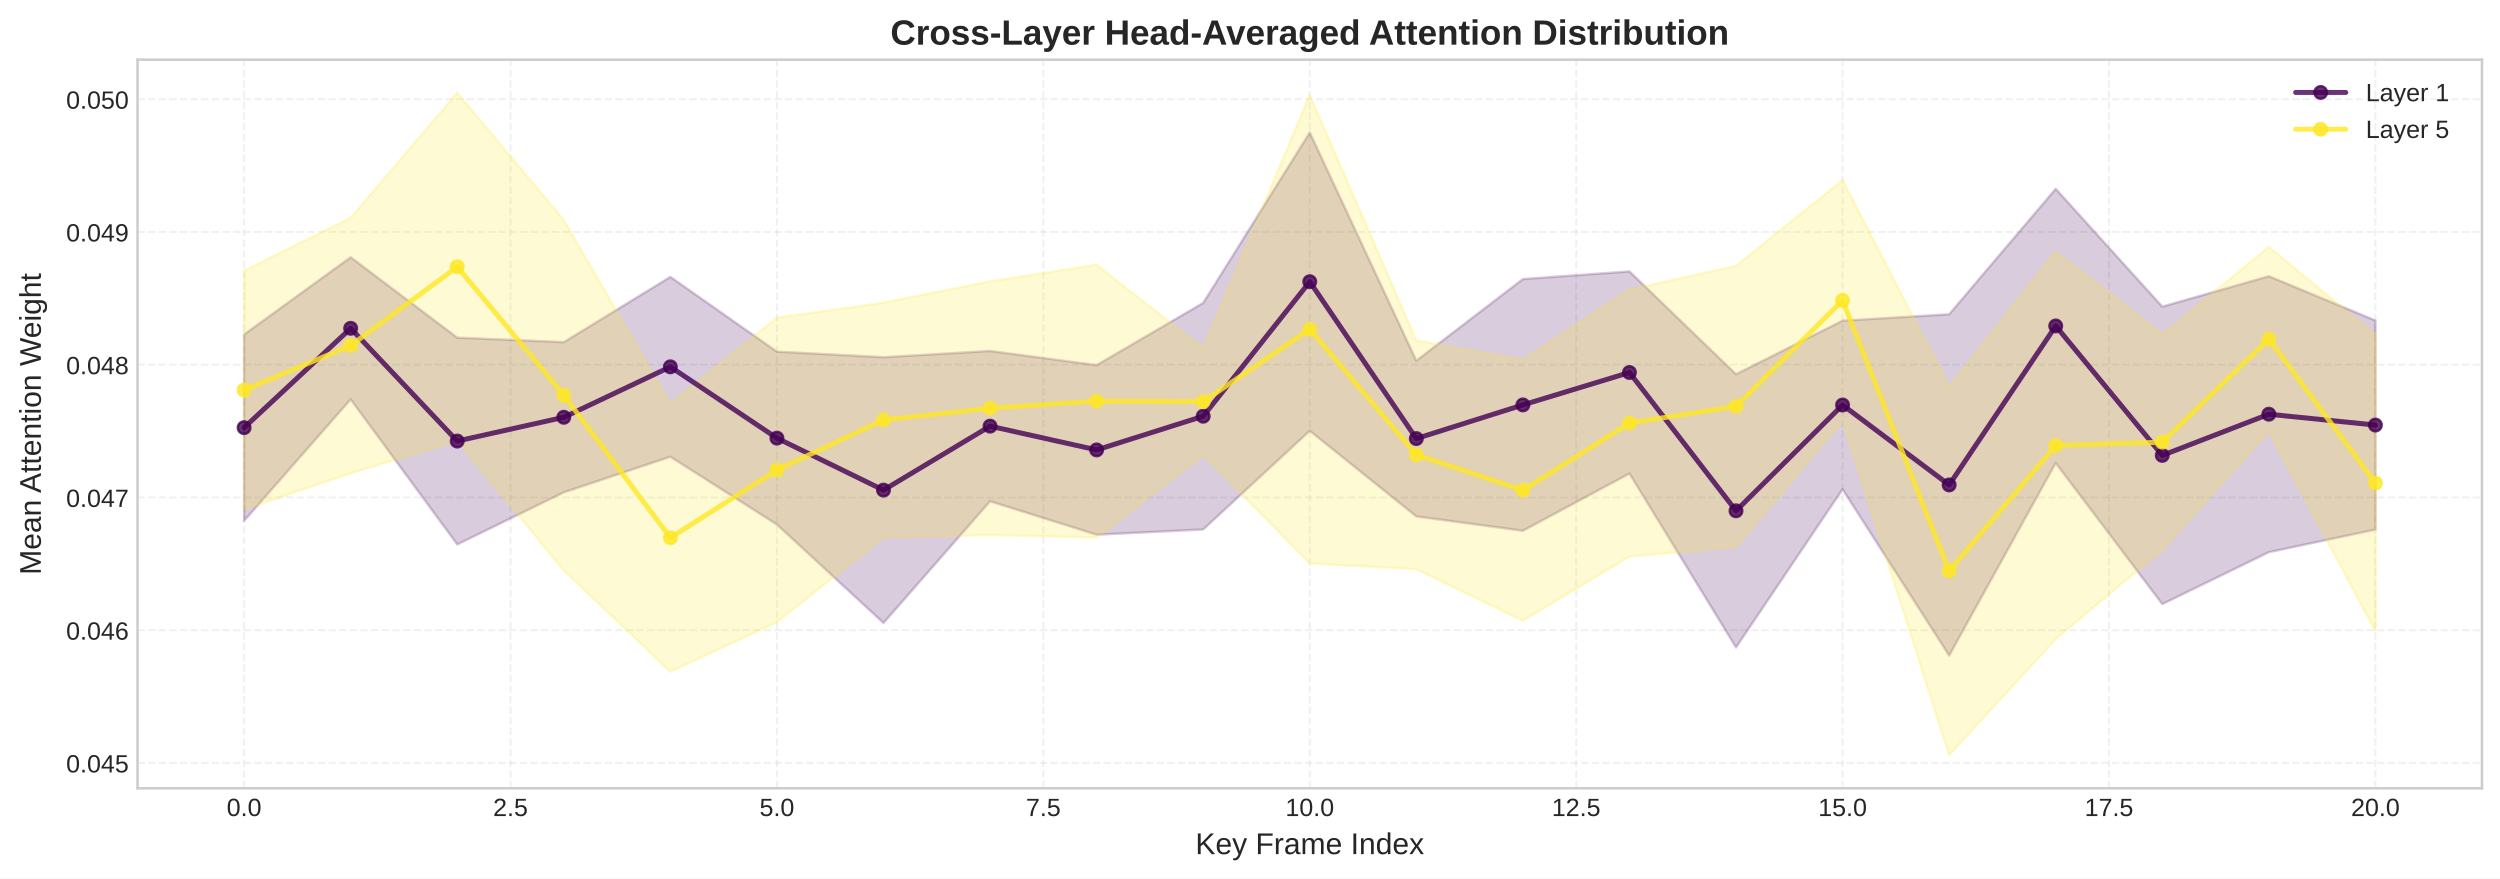
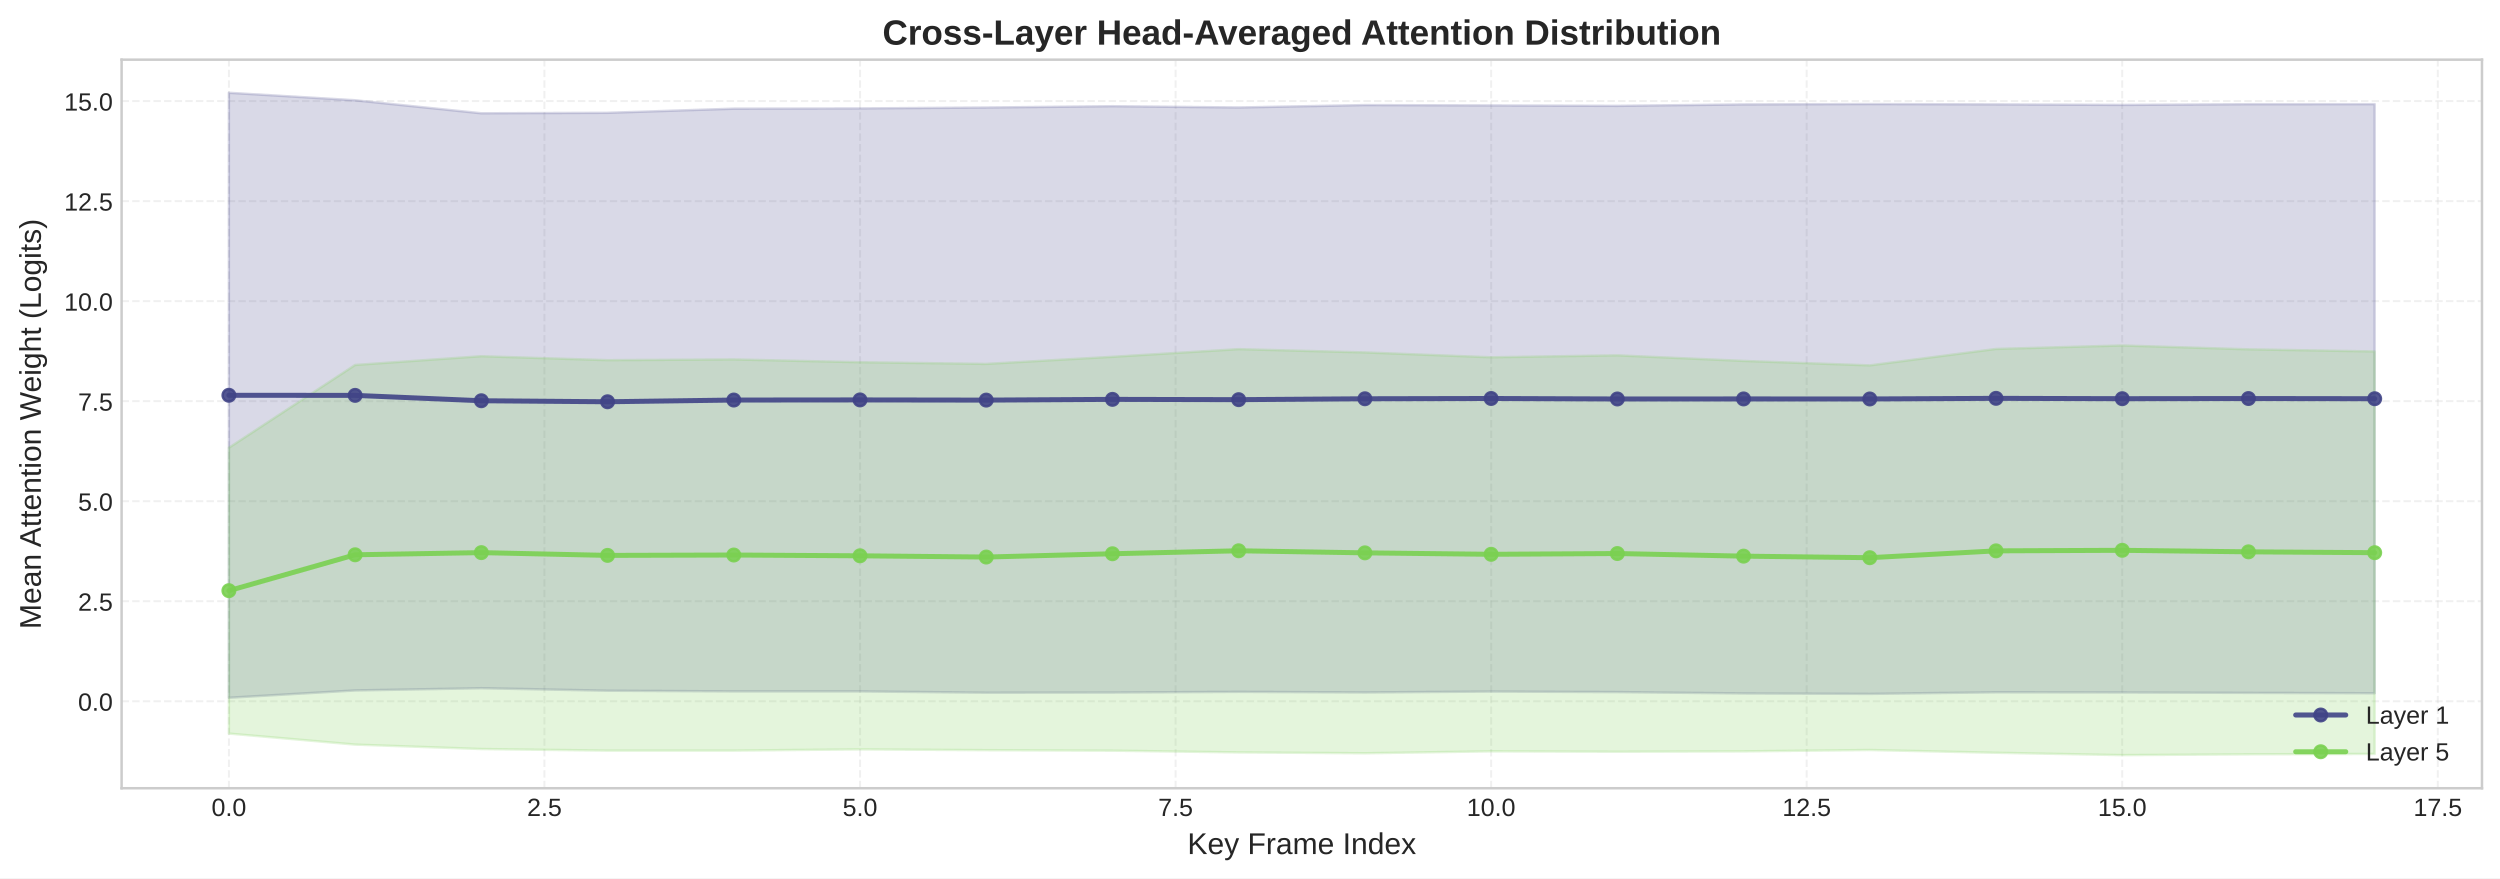
- <svg xmlns="http://www.w3.org/2000/svg" xmlns:xlink="http://www.w3.org/1999/xlink" width="998.682pt" height="350.89pt" viewBox="0 0 998.682 350.89" version="1.1">
+ <svg xmlns="http://www.w3.org/2000/svg" xmlns:xlink="http://www.w3.org/1999/xlink" width="998.739pt" height="350.89pt" viewBox="0 0 998.739 350.89" version="1.1">
  <defs>
    <style type="text/css">*{stroke-linejoin: round; stroke-linecap: butt}</style>
  </defs>
  <g id="figure_1">
    <g id="patch_1">
-       <path d="M 0 350.89  L 998.682 350.89  L 998.682 0  L 0 0  z " style="fill: #ffffff" />
+       <path d="M 0 350.89  L 998.739 350.89  L 998.739 0  L 0 0  z " style="fill: #ffffff" />
    </g>
    <g id="axes_1">
      <g id="patch_2">
-         <path d="M 54.942 314.898  L 991.482 314.898  L 991.482 23.838  L 54.942 23.838  z " style="fill: #ffffff" />
+         <path d="M 48.579 314.898  L 991.539 314.898  L 991.539 23.838  L 48.579 23.838  z " style="fill: #ffffff" />
      </g>
      <g id="matplotlib.axis_1">
        <g id="xtick_1">
          <g id="line2d_1">
-             <path d="M 97.512 314.898  L 97.512 23.838  " clip-path="url(#p762452dece)" style="fill: none; stroke-dasharray: 2.96,1.28; stroke-dashoffset: 0; stroke: #cccccc; stroke-opacity: 0.3; stroke-width: 0.8" />
+             <path d="M 91.441 314.898  L 91.441 23.838  " clip-path="url(#p21dee5d561)" style="fill: none; stroke-dasharray: 2.96,1.28; stroke-dashoffset: 0; stroke: #cccccc; stroke-opacity: 0.3; stroke-width: 0.8" />
          </g>
          <g id="line2d_2" />
          <g id="text_1">
-             <text style="font-size: 10px; font-family: 'Arial', 'DejaVu Sans', 'Helvetica', sans-serif; text-anchor: middle; fill: #262626" x="97.512" y="325.996" transform="rotate(-0 97.51188 325.9962)">0.0</text>
+             <text style="font-size: 10px; font-family: 'Arial', 'DejaVu Sans', 'Helvetica', sans-serif; text-anchor: middle; fill: #262626" x="91.441" y="325.996" transform="rotate(-0 91.44119 325.9962)">0.0</text>
          </g>
        </g>
        <g id="xtick_2">
          <g id="line2d_3">
-             <path d="M 203.937 314.898  L 203.937 23.838  " clip-path="url(#p762452dece)" style="fill: none; stroke-dasharray: 2.96,1.28; stroke-dashoffset: 0; stroke: #cccccc; stroke-opacity: 0.3; stroke-width: 0.8" />
+             <path d="M 217.505 314.898  L 217.505 23.838  " clip-path="url(#p21dee5d561)" style="fill: none; stroke-dasharray: 2.96,1.28; stroke-dashoffset: 0; stroke: #cccccc; stroke-opacity: 0.3; stroke-width: 0.8" />
          </g>
          <g id="line2d_4" />
          <g id="text_2">
-             <text style="font-size: 10px; font-family: 'Arial', 'DejaVu Sans', 'Helvetica', sans-serif; text-anchor: middle; fill: #262626" x="203.937" y="325.996" transform="rotate(-0 203.9369 325.9962)">2.5</text>
+             <text style="font-size: 10px; font-family: 'Arial', 'DejaVu Sans', 'Helvetica', sans-serif; text-anchor: middle; fill: #262626" x="217.505" y="325.996" transform="rotate(-0 217.5054 325.9962)">2.5</text>
          </g>
        </g>
        <g id="xtick_3">
          <g id="line2d_5">
-             <path d="M 310.362 314.898  L 310.362 23.838  " clip-path="url(#p762452dece)" style="fill: none; stroke-dasharray: 2.96,1.28; stroke-dashoffset: 0; stroke: #cccccc; stroke-opacity: 0.3; stroke-width: 0.8" />
+             <path d="M 343.57 314.898  L 343.57 23.838  " clip-path="url(#p21dee5d561)" style="fill: none; stroke-dasharray: 2.96,1.28; stroke-dashoffset: 0; stroke: #cccccc; stroke-opacity: 0.3; stroke-width: 0.8" />
          </g>
          <g id="line2d_6" />
          <g id="text_3">
-             <text style="font-size: 10px; font-family: 'Arial', 'DejaVu Sans', 'Helvetica', sans-serif; text-anchor: middle; fill: #262626" x="310.362" y="325.996" transform="rotate(-0 310.3619 325.9962)">5.0</text>
+             <text style="font-size: 10px; font-family: 'Arial', 'DejaVu Sans', 'Helvetica', sans-serif; text-anchor: middle; fill: #262626" x="343.57" y="325.996" transform="rotate(-0 343.5695 325.9962)">5.0</text>
          </g>
        </g>
        <g id="xtick_4">
          <g id="line2d_7">
-             <path d="M 416.787 314.898  L 416.787 23.838  " clip-path="url(#p762452dece)" style="fill: none; stroke-dasharray: 2.96,1.28; stroke-dashoffset: 0; stroke: #cccccc; stroke-opacity: 0.3; stroke-width: 0.8" />
+             <path d="M 469.634 314.898  L 469.634 23.838  " clip-path="url(#p21dee5d561)" style="fill: none; stroke-dasharray: 2.96,1.28; stroke-dashoffset: 0; stroke: #cccccc; stroke-opacity: 0.3; stroke-width: 0.8" />
          </g>
          <g id="line2d_8" />
          <g id="text_4">
-             <text style="font-size: 10px; font-family: 'Arial', 'DejaVu Sans', 'Helvetica', sans-serif; text-anchor: middle; fill: #262626" x="416.787" y="325.996" transform="rotate(-0 416.7869 325.9962)">7.5</text>
+             <text style="font-size: 10px; font-family: 'Arial', 'DejaVu Sans', 'Helvetica', sans-serif; text-anchor: middle; fill: #262626" x="469.634" y="325.996" transform="rotate(-0 469.6337 325.9962)">7.5</text>
          </g>
        </g>
        <g id="xtick_5">
          <g id="line2d_9">
-             <path d="M 523.212 314.898  L 523.212 23.838  " clip-path="url(#p762452dece)" style="fill: none; stroke-dasharray: 2.96,1.28; stroke-dashoffset: 0; stroke: #cccccc; stroke-opacity: 0.3; stroke-width: 0.8" />
+             <path d="M 595.698 314.898  L 595.698 23.838  " clip-path="url(#p21dee5d561)" style="fill: none; stroke-dasharray: 2.96,1.28; stroke-dashoffset: 0; stroke: #cccccc; stroke-opacity: 0.3; stroke-width: 0.8" />
          </g>
          <g id="line2d_10" />
          <g id="text_5">
-             <text style="font-size: 10px; font-family: 'Arial', 'DejaVu Sans', 'Helvetica', sans-serif; text-anchor: middle; fill: #262626" x="523.212" y="325.996" transform="rotate(-0 523.2119 325.9962)">10.0</text>
+             <text style="font-size: 10px; font-family: 'Arial', 'DejaVu Sans', 'Helvetica', sans-serif; text-anchor: middle; fill: #262626" x="595.698" y="325.996" transform="rotate(-0 595.6979 325.9962)">10.0</text>
          </g>
        </g>
        <g id="xtick_6">
          <g id="line2d_11">
-             <path d="M 629.637 314.898  L 629.637 23.838  " clip-path="url(#p762452dece)" style="fill: none; stroke-dasharray: 2.96,1.28; stroke-dashoffset: 0; stroke: #cccccc; stroke-opacity: 0.3; stroke-width: 0.8" />
+             <path d="M 721.762 314.898  L 721.762 23.838  " clip-path="url(#p21dee5d561)" style="fill: none; stroke-dasharray: 2.96,1.28; stroke-dashoffset: 0; stroke: #cccccc; stroke-opacity: 0.3; stroke-width: 0.8" />
          </g>
          <g id="line2d_12" />
          <g id="text_6">
-             <text style="font-size: 10px; font-family: 'Arial', 'DejaVu Sans', 'Helvetica', sans-serif; text-anchor: middle; fill: #262626" x="629.637" y="325.996" transform="rotate(-0 629.6369 325.9962)">12.5</text>
+             <text style="font-size: 10px; font-family: 'Arial', 'DejaVu Sans', 'Helvetica', sans-serif; text-anchor: middle; fill: #262626" x="721.762" y="325.996" transform="rotate(-0 721.762 325.9962)">12.5</text>
          </g>
        </g>
        <g id="xtick_7">
          <g id="line2d_13">
-             <path d="M 736.062 314.898  L 736.062 23.838  " clip-path="url(#p762452dece)" style="fill: none; stroke-dasharray: 2.96,1.28; stroke-dashoffset: 0; stroke: #cccccc; stroke-opacity: 0.3; stroke-width: 0.8" />
+             <path d="M 847.826 314.898  L 847.826 23.838  " clip-path="url(#p21dee5d561)" style="fill: none; stroke-dasharray: 2.96,1.28; stroke-dashoffset: 0; stroke: #cccccc; stroke-opacity: 0.3; stroke-width: 0.8" />
          </g>
          <g id="line2d_14" />
          <g id="text_7">
-             <text style="font-size: 10px; font-family: 'Arial', 'DejaVu Sans', 'Helvetica', sans-serif; text-anchor: middle; fill: #262626" x="736.062" y="325.996" transform="rotate(-0 736.0619 325.9962)">15.0</text>
+             <text style="font-size: 10px; font-family: 'Arial', 'DejaVu Sans', 'Helvetica', sans-serif; text-anchor: middle; fill: #262626" x="847.826" y="325.996" transform="rotate(-0 847.8262 325.9962)">15.0</text>
          </g>
        </g>
        <g id="xtick_8">
          <g id="line2d_15">
-             <path d="M 842.487 314.898  L 842.487 23.838  " clip-path="url(#p762452dece)" style="fill: none; stroke-dasharray: 2.96,1.28; stroke-dashoffset: 0; stroke: #cccccc; stroke-opacity: 0.3; stroke-width: 0.8" />
+             <path d="M 973.89 314.898  L 973.89 23.838  " clip-path="url(#p21dee5d561)" style="fill: none; stroke-dasharray: 2.96,1.28; stroke-dashoffset: 0; stroke: #cccccc; stroke-opacity: 0.3; stroke-width: 0.8" />
          </g>
          <g id="line2d_16" />
          <g id="text_8">
-             <text style="font-size: 10px; font-family: 'Arial', 'DejaVu Sans', 'Helvetica', sans-serif; text-anchor: middle; fill: #262626" x="842.487" y="325.996" transform="rotate(-0 842.4869 325.9962)">17.5</text>
-           </g>
-         </g>
-         <g id="xtick_9">
-           <g id="line2d_17">
-             <path d="M 948.912 314.898  L 948.912 23.838  " clip-path="url(#p762452dece)" style="fill: none; stroke-dasharray: 2.96,1.28; stroke-dashoffset: 0; stroke: #cccccc; stroke-opacity: 0.3; stroke-width: 0.8" />
-           </g>
-           <g id="line2d_18" />
-           <g id="text_9">
-             <text style="font-size: 10px; font-family: 'Arial', 'DejaVu Sans', 'Helvetica', sans-serif; text-anchor: middle; fill: #262626" x="948.912" y="325.996" transform="rotate(-0 948.9119 325.9962)">20.0</text>
-           </g>
-         </g>
-         <g id="text_10">
-           <text style="font-size: 12px; font-family: 'Arial', 'DejaVu Sans', 'Helvetica', sans-serif; text-anchor: middle; fill: #262626" x="523.212" y="341.194" transform="rotate(-0 523.2119 341.1941)">Key Frame Index</text>
+             <text style="font-size: 10px; font-family: 'Arial', 'DejaVu Sans', 'Helvetica', sans-serif; text-anchor: middle; fill: #262626" x="973.89" y="325.996" transform="rotate(-0 973.8904 325.9962)">17.5</text>
+           </g>
+         </g>
+         <g id="text_9">
+           <text style="font-size: 12px; font-family: 'Arial', 'DejaVu Sans', 'Helvetica', sans-serif; text-anchor: middle; fill: #262626" x="520.059" y="341.194" transform="rotate(-0 520.0594 341.1941)">Key Frame Index</text>
        </g>
      </g>
      <g id="matplotlib.axis_2">
        <g id="ytick_1">
+           <g id="line2d_17">
+             <path d="M 48.579 280.14  L 991.539 280.14  " clip-path="url(#p21dee5d561)" style="fill: none; stroke-dasharray: 2.96,1.28; stroke-dashoffset: 0; stroke: #cccccc; stroke-opacity: 0.3; stroke-width: 0.8" />
+           </g>
+           <g id="line2d_18" />
+           <g id="text_10">
+             <text style="font-size: 10px; font-family: 'Arial', 'DejaVu Sans', 'Helvetica', sans-serif; text-anchor: end; fill: #262626" x="45.079" y="283.939" transform="rotate(-0 45.07937 283.939)">0.0</text>
+           </g>
+         </g>
+         <g id="ytick_2">
          <g id="line2d_19">
-             <path d="M 54.942 304.769  L 991.482 304.769  " clip-path="url(#p762452dece)" style="fill: none; stroke-dasharray: 2.96,1.28; stroke-dashoffset: 0; stroke: #cccccc; stroke-opacity: 0.3; stroke-width: 0.8" />
+             <path d="M 48.579 240.181  L 991.539 240.181  " clip-path="url(#p21dee5d561)" style="fill: none; stroke-dasharray: 2.96,1.28; stroke-dashoffset: 0; stroke: #cccccc; stroke-opacity: 0.3; stroke-width: 0.8" />
          </g>
          <g id="line2d_20" />
          <g id="text_11">
-             <text style="font-size: 10px; font-family: 'Arial', 'DejaVu Sans', 'Helvetica', sans-serif; text-anchor: end; fill: #262626" x="51.442" y="308.568" transform="rotate(-0 51.44188 308.5682)">0.045</text>
-           </g>
-         </g>
-         <g id="ytick_2">
+             <text style="font-size: 10px; font-family: 'Arial', 'DejaVu Sans', 'Helvetica', sans-serif; text-anchor: end; fill: #262626" x="45.079" y="243.98" transform="rotate(-0 45.07937 243.9801)">2.5</text>
+           </g>
+         </g>
+         <g id="ytick_3">
          <g id="line2d_21">
-             <path d="M 54.942 251.742  L 991.482 251.742  " clip-path="url(#p762452dece)" style="fill: none; stroke-dasharray: 2.96,1.28; stroke-dashoffset: 0; stroke: #cccccc; stroke-opacity: 0.3; stroke-width: 0.8" />
+             <path d="M 48.579 200.222  L 991.539 200.222  " clip-path="url(#p21dee5d561)" style="fill: none; stroke-dasharray: 2.96,1.28; stroke-dashoffset: 0; stroke: #cccccc; stroke-opacity: 0.3; stroke-width: 0.8" />
          </g>
          <g id="line2d_22" />
          <g id="text_12">
-             <text style="font-size: 10px; font-family: 'Arial', 'DejaVu Sans', 'Helvetica', sans-serif; text-anchor: end; fill: #262626" x="51.442" y="255.541" transform="rotate(-0 51.44188 255.5412)">0.046</text>
-           </g>
-         </g>
-         <g id="ytick_3">
+             <text style="font-size: 10px; font-family: 'Arial', 'DejaVu Sans', 'Helvetica', sans-serif; text-anchor: end; fill: #262626" x="45.079" y="204.021" transform="rotate(-0 45.07937 204.0212)">5.0</text>
+           </g>
+         </g>
+         <g id="ytick_4">
          <g id="line2d_23">
-             <path d="M 54.942 198.715  L 991.482 198.715  " clip-path="url(#p762452dece)" style="fill: none; stroke-dasharray: 2.96,1.28; stroke-dashoffset: 0; stroke: #cccccc; stroke-opacity: 0.3; stroke-width: 0.8" />
+             <path d="M 48.579 160.263  L 991.539 160.263  " clip-path="url(#p21dee5d561)" style="fill: none; stroke-dasharray: 2.96,1.28; stroke-dashoffset: 0; stroke: #cccccc; stroke-opacity: 0.3; stroke-width: 0.8" />
          </g>
          <g id="line2d_24" />
          <g id="text_13">
-             <text style="font-size: 10px; font-family: 'Arial', 'DejaVu Sans', 'Helvetica', sans-serif; text-anchor: end; fill: #262626" x="51.442" y="202.514" transform="rotate(-0 51.44188 202.5143)">0.047</text>
-           </g>
-         </g>
-         <g id="ytick_4">
+             <text style="font-size: 10px; font-family: 'Arial', 'DejaVu Sans', 'Helvetica', sans-serif; text-anchor: end; fill: #262626" x="45.079" y="164.062" transform="rotate(-0 45.07937 164.0623)">7.5</text>
+           </g>
+         </g>
+         <g id="ytick_5">
          <g id="line2d_25">
-             <path d="M 54.942 145.688  L 991.482 145.688  " clip-path="url(#p762452dece)" style="fill: none; stroke-dasharray: 2.96,1.28; stroke-dashoffset: 0; stroke: #cccccc; stroke-opacity: 0.3; stroke-width: 0.8" />
+             <path d="M 48.579 120.304  L 991.539 120.304  " clip-path="url(#p21dee5d561)" style="fill: none; stroke-dasharray: 2.96,1.28; stroke-dashoffset: 0; stroke: #cccccc; stroke-opacity: 0.3; stroke-width: 0.8" />
          </g>
          <g id="line2d_26" />
          <g id="text_14">
-             <text style="font-size: 10px; font-family: 'Arial', 'DejaVu Sans', 'Helvetica', sans-serif; text-anchor: end; fill: #262626" x="51.442" y="149.487" transform="rotate(-0 51.44188 149.4873)">0.048</text>
-           </g>
-         </g>
-         <g id="ytick_5">
+             <text style="font-size: 10px; font-family: 'Arial', 'DejaVu Sans', 'Helvetica', sans-serif; text-anchor: end; fill: #262626" x="45.079" y="124.103" transform="rotate(-0 45.07937 124.1034)">10.0</text>
+           </g>
+         </g>
+         <g id="ytick_6">
          <g id="line2d_27">
-             <path d="M 54.942 92.661  L 991.482 92.661  " clip-path="url(#p762452dece)" style="fill: none; stroke-dasharray: 2.96,1.28; stroke-dashoffset: 0; stroke: #cccccc; stroke-opacity: 0.3; stroke-width: 0.8" />
+             <path d="M 48.579 80.345  L 991.539 80.345  " clip-path="url(#p21dee5d561)" style="fill: none; stroke-dasharray: 2.96,1.28; stroke-dashoffset: 0; stroke: #cccccc; stroke-opacity: 0.3; stroke-width: 0.8" />
          </g>
          <g id="line2d_28" />
          <g id="text_15">
-             <text style="font-size: 10px; font-family: 'Arial', 'DejaVu Sans', 'Helvetica', sans-serif; text-anchor: end; fill: #262626" x="51.442" y="96.46" transform="rotate(-0 51.44188 96.46033)">0.049</text>
-           </g>
-         </g>
-         <g id="ytick_6">
+             <text style="font-size: 10px; font-family: 'Arial', 'DejaVu Sans', 'Helvetica', sans-serif; text-anchor: end; fill: #262626" x="45.079" y="84.144" transform="rotate(-0 45.07937 84.14446)">12.5</text>
+           </g>
+         </g>
+         <g id="ytick_7">
          <g id="line2d_29">
-             <path d="M 54.942 39.634  L 991.482 39.634  " clip-path="url(#p762452dece)" style="fill: none; stroke-dasharray: 2.96,1.28; stroke-dashoffset: 0; stroke: #cccccc; stroke-opacity: 0.3; stroke-width: 0.8" />
+             <path d="M 48.579 40.386  L 991.539 40.386  " clip-path="url(#p21dee5d561)" style="fill: none; stroke-dasharray: 2.96,1.28; stroke-dashoffset: 0; stroke: #cccccc; stroke-opacity: 0.3; stroke-width: 0.8" />
          </g>
          <g id="line2d_30" />
          <g id="text_16">
-             <text style="font-size: 10px; font-family: 'Arial', 'DejaVu Sans', 'Helvetica', sans-serif; text-anchor: end; fill: #262626" x="51.442" y="43.433" transform="rotate(-0 51.44188 43.43336)">0.050</text>
+             <text style="font-size: 10px; font-family: 'Arial', 'DejaVu Sans', 'Helvetica', sans-serif; text-anchor: end; fill: #262626" x="45.079" y="44.186" transform="rotate(-0 45.07937 44.18555)">15.0</text>
          </g>
        </g>
        <g id="text_17">
-           <text style="font-size: 12px; font-family: 'Arial', 'DejaVu Sans', 'Helvetica', sans-serif; text-anchor: middle; fill: #262626" x="16.318" y="169.368" transform="rotate(-90 16.31812 169.3678)">Mean Attention Weight</text>
+           <text style="font-size: 12px; font-family: 'Arial', 'DejaVu Sans', 'Helvetica', sans-serif; text-anchor: middle; fill: #262626" x="16.318" y="169.368" transform="rotate(-90 16.31812 169.3678)">Mean Attention Weight (Logits)</text>
        </g>
      </g>
      <g id="FillBetweenPolyCollection_1">
        <defs>
-           <path id="m42b41acfa2" d="M 97.512 -217.274  L 97.512 -142.829  L 140.082 -191.355  L 182.652 -133.388  L 225.222 -154.193  L 267.792 -168.424  L 310.362 -141.336  L 352.932 -102.012  L 395.502 -150.629  L 438.072 -137.293  L 480.642 -139.37  L 523.212 -178.782  L 565.782 -144.583  L 608.352 -138.859  L 650.922 -161.712  L 693.492 -92.261  L 736.062 -155.425  L 778.632 -89.006  L 821.202 -165.914  L 863.772 -109.56  L 906.342 -130.294  L 948.912 -139.33  L 948.912 -222.854  L 948.912 -222.854  L 906.342 -240.549  L 863.772 -228.398  L 821.202 -275.456  L 778.632 -225.341  L 736.062 -222.78  L 693.492 -201.407  L 650.922 -242.464  L 608.352 -239.417  L 565.782 -206.801  L 523.212 -297.941  L 480.642 -229.874  L 438.072 -205.028  L 395.502 -210.681  L 352.932 -208.195  L 310.362 -210.404  L 267.792 -240.28  L 225.222 -214.203  L 182.652 -216.011  L 140.082 -248.122  L 97.512 -217.274  z " style="stroke: #440154; stroke-opacity: 0.2" />
-         </defs>
-         <g clip-path="url(#p762452dece)">
-           <use xlink:href="#m42b41acfa2" x="0" y="350.89" style="fill: #440154; fill-opacity: 0.2; stroke: #440154; stroke-opacity: 0.2" />
+           <path id="mcf93485133" d="M 91.441 -313.822  L 91.441 -72.136  L 141.867 -75.057  L 192.293 -75.955  L 242.718 -74.953  L 293.144 -74.675  L 343.57 -74.68  L 393.995 -74.158  L 444.421 -74.227  L 494.847 -74.502  L 545.272 -74.253  L 595.698 -74.625  L 646.124 -74.402  L 696.549 -73.863  L 746.975 -73.684  L 797.401 -74.32  L 847.826 -74.252  L 898.252 -74.092  L 948.678 -73.927  L 948.678 -309.278  L 948.678 -309.278  L 898.252 -309.26  L 847.826 -308.978  L 797.401 -309.189  L 746.975 -309.325  L 696.549 -309.174  L 646.124 -308.6  L 595.698 -308.764  L 545.272 -308.916  L 494.847 -307.95  L 444.421 -308.462  L 393.995 -307.938  L 343.57 -307.571  L 293.144 -307.473  L 242.718 -305.82  L 192.293 -305.634  L 141.867 -310.823  L 91.441 -313.822  z " style="stroke: #414487; stroke-opacity: 0.2" />
+         </defs>
+         <g clip-path="url(#p21dee5d561)">
+           <use xlink:href="#mcf93485133" x="0" y="350.89" style="fill: #414487; fill-opacity: 0.2; stroke: #414487; stroke-opacity: 0.2" />
        </g>
      </g>
      <g id="FillBetweenPolyCollection_2">
        <defs>
-           <path id="mc08c4b408a" d="M 97.512 -242.774  L 97.512 -147.37  L 140.082 -161.814  L 182.652 -174.825  L 225.222 -122.972  L 267.792 -82.58  L 310.362 -102.337  L 352.932 -136.253  L 395.502 -137.162  L 438.072 -136.138  L 480.642 -169.221  L 523.212 -125.792  L 565.782 -123.484  L 608.352 -102.905  L 650.922 -128.535  L 693.492 -132.455  L 736.062 -182.827  L 778.632 -49.222  L 821.202 -95.556  L 863.772 -131.308  L 906.342 -178.64  L 948.912 -98.693  L 948.912 -217.17  L 948.912 -217.17  L 906.342 -252.299  L 863.772 -217.214  L 821.202 -250.285  L 778.632 -196.422  L 736.062 -278.947  L 693.492 -244.701  L 650.922 -235.241  L 608.352 -207.184  L 565.782 -214.918  L 523.212 -312.945  L 480.642 -211.705  L 438.072 -245.16  L 395.502 -238.496  L 352.932 -230.008  L 310.362 -224.001  L 267.792 -189.563  L 225.222 -263.068  L 182.652 -313.822  L 140.082 -263.903  L 97.512 -242.774  z " style="stroke: #fde725; stroke-opacity: 0.2" />
-         </defs>
-         <g clip-path="url(#p762452dece)">
-           <use xlink:href="#mc08c4b408a" x="0" y="350.89" style="fill: #fde725; fill-opacity: 0.2; stroke: #fde725; stroke-opacity: 0.2" />
+           <path id="m3617e7372e" d="M 91.441 -172.012  L 91.441 -57.829  L 141.867 -53.423  L 192.293 -51.658  L 242.718 -51.027  L 293.144 -51.032  L 343.57 -51.524  L 393.995 -51.198  L 444.421 -50.997  L 494.847 -50.315  L 545.272 -49.964  L 595.698 -50.744  L 646.124 -50.583  L 696.549 -50.726  L 746.975 -51.264  L 797.401 -50.164  L 847.826 -49.222  L 898.252 -49.542  L 948.678 -49.707  L 948.678 -210.482  L 948.678 -210.482  L 898.252 -211.33  L 847.826 -212.871  L 797.401 -211.486  L 746.975 -204.918  L 696.549 -206.7  L 646.124 -208.929  L 595.698 -208.151  L 545.272 -210.094  L 494.847 -211.401  L 444.421 -208.341  L 393.995 -205.505  L 343.57 -206.175  L 293.144 -207.29  L 242.718 -207  L 192.293 -208.579  L 141.867 -205.083  L 91.441 -172.012  z " style="stroke: #7ad151; stroke-opacity: 0.2" />
+         </defs>
+         <g clip-path="url(#p21dee5d561)">
+           <use xlink:href="#m3617e7372e" x="0" y="350.89" style="fill: #7ad151; fill-opacity: 0.2; stroke: #7ad151; stroke-opacity: 0.2" />
        </g>
      </g>
      <g id="line2d_31">
-         <path d="M 97.512 170.838  L 140.082 131.151  L 182.652 176.19  L 225.222 166.692  L 267.792 146.537  L 310.362 175.019  L 352.932 195.786  L 395.502 170.235  L 438.072 179.729  L 480.642 166.268  L 523.212 112.528  L 565.782 175.198  L 608.352 161.751  L 650.922 148.801  L 693.492 204.055  L 736.062 161.788  L 778.632 193.716  L 821.202 130.204  L 863.772 181.911  L 906.342 165.468  L 948.912 169.798  " clip-path="url(#p762452dece)" style="fill: none; stroke: #440154; stroke-opacity: 0.8; stroke-width: 2; stroke-linecap: round" />
-         <defs>
-           <path id="me7a2b0d976" d="M 0 2.5  C 0.663 2.5 1.299 2.237 1.768 1.768  C 2.237 1.299 2.5 0.663 2.5 0  C 2.5 -0.663 2.237 -1.299 1.768 -1.768  C 1.299 -2.237 0.663 -2.5 0 -2.5  C -0.663 -2.5 -1.299 -2.237 -1.768 -1.768  C -2.237 -1.299 -2.5 -0.663 -2.5 0  C -2.5 0.663 -2.237 1.299 -1.768 1.768  C -1.299 2.237 -0.663 2.5 0 2.5  z " style="stroke: #440154; stroke-opacity: 0.8" />
-         </defs>
-         <g clip-path="url(#p762452dece)">
-           <use xlink:href="#me7a2b0d976" x="97.512" y="170.838" style="fill: #440154; fill-opacity: 0.8; stroke: #440154; stroke-opacity: 0.8" />
-           <use xlink:href="#me7a2b0d976" x="140.082" y="131.151" style="fill: #440154; fill-opacity: 0.8; stroke: #440154; stroke-opacity: 0.8" />
-           <use xlink:href="#me7a2b0d976" x="182.652" y="176.19" style="fill: #440154; fill-opacity: 0.8; stroke: #440154; stroke-opacity: 0.8" />
-           <use xlink:href="#me7a2b0d976" x="225.222" y="166.692" style="fill: #440154; fill-opacity: 0.8; stroke: #440154; stroke-opacity: 0.8" />
-           <use xlink:href="#me7a2b0d976" x="267.792" y="146.537" style="fill: #440154; fill-opacity: 0.8; stroke: #440154; stroke-opacity: 0.8" />
-           <use xlink:href="#me7a2b0d976" x="310.362" y="175.019" style="fill: #440154; fill-opacity: 0.8; stroke: #440154; stroke-opacity: 0.8" />
-           <use xlink:href="#me7a2b0d976" x="352.932" y="195.786" style="fill: #440154; fill-opacity: 0.8; stroke: #440154; stroke-opacity: 0.8" />
-           <use xlink:href="#me7a2b0d976" x="395.502" y="170.235" style="fill: #440154; fill-opacity: 0.8; stroke: #440154; stroke-opacity: 0.8" />
-           <use xlink:href="#me7a2b0d976" x="438.072" y="179.729" style="fill: #440154; fill-opacity: 0.8; stroke: #440154; stroke-opacity: 0.8" />
-           <use xlink:href="#me7a2b0d976" x="480.642" y="166.268" style="fill: #440154; fill-opacity: 0.8; stroke: #440154; stroke-opacity: 0.8" />
-           <use xlink:href="#me7a2b0d976" x="523.212" y="112.528" style="fill: #440154; fill-opacity: 0.8; stroke: #440154; stroke-opacity: 0.8" />
-           <use xlink:href="#me7a2b0d976" x="565.782" y="175.198" style="fill: #440154; fill-opacity: 0.8; stroke: #440154; stroke-opacity: 0.8" />
-           <use xlink:href="#me7a2b0d976" x="608.352" y="161.751" style="fill: #440154; fill-opacity: 0.8; stroke: #440154; stroke-opacity: 0.8" />
-           <use xlink:href="#me7a2b0d976" x="650.922" y="148.801" style="fill: #440154; fill-opacity: 0.8; stroke: #440154; stroke-opacity: 0.8" />
-           <use xlink:href="#me7a2b0d976" x="693.492" y="204.055" style="fill: #440154; fill-opacity: 0.8; stroke: #440154; stroke-opacity: 0.8" />
-           <use xlink:href="#me7a2b0d976" x="736.062" y="161.788" style="fill: #440154; fill-opacity: 0.8; stroke: #440154; stroke-opacity: 0.8" />
-           <use xlink:href="#me7a2b0d976" x="778.632" y="193.716" style="fill: #440154; fill-opacity: 0.8; stroke: #440154; stroke-opacity: 0.8" />
-           <use xlink:href="#me7a2b0d976" x="821.202" y="130.204" style="fill: #440154; fill-opacity: 0.8; stroke: #440154; stroke-opacity: 0.8" />
-           <use xlink:href="#me7a2b0d976" x="863.772" y="181.911" style="fill: #440154; fill-opacity: 0.8; stroke: #440154; stroke-opacity: 0.8" />
-           <use xlink:href="#me7a2b0d976" x="906.342" y="165.468" style="fill: #440154; fill-opacity: 0.8; stroke: #440154; stroke-opacity: 0.8" />
-           <use xlink:href="#me7a2b0d976" x="948.912" y="169.798" style="fill: #440154; fill-opacity: 0.8; stroke: #440154; stroke-opacity: 0.8" />
+         <path d="M 91.441 157.911  L 141.867 157.95  L 192.293 160.095  L 242.718 160.503  L 293.144 159.816  L 343.57 159.765  L 393.995 159.842  L 444.421 159.545  L 494.847 159.664  L 545.272 159.305  L 595.698 159.195  L 646.124 159.389  L 696.549 159.371  L 746.975 159.385  L 797.401 159.135  L 847.826 159.275  L 898.252 159.213  L 948.678 159.287  " clip-path="url(#p21dee5d561)" style="fill: none; stroke: #414487; stroke-opacity: 0.9; stroke-width: 2; stroke-linecap: round" />
+         <defs>
+           <path id="m11fa8c2a34" d="M 0 2.5  C 0.663 2.5 1.299 2.237 1.768 1.768  C 2.237 1.299 2.5 0.663 2.5 0  C 2.5 -0.663 2.237 -1.299 1.768 -1.768  C 1.299 -2.237 0.663 -2.5 0 -2.5  C -0.663 -2.5 -1.299 -2.237 -1.768 -1.768  C -2.237 -1.299 -2.5 -0.663 -2.5 0  C -2.5 0.663 -2.237 1.299 -1.768 1.768  C -1.299 2.237 -0.663 2.5 0 2.5  z " style="stroke: #414487; stroke-opacity: 0.9" />
+         </defs>
+         <g clip-path="url(#p21dee5d561)">
+           <use xlink:href="#m11fa8c2a34" x="91.441" y="157.911" style="fill: #414487; fill-opacity: 0.9; stroke: #414487; stroke-opacity: 0.9" />
+           <use xlink:href="#m11fa8c2a34" x="141.867" y="157.95" style="fill: #414487; fill-opacity: 0.9; stroke: #414487; stroke-opacity: 0.9" />
+           <use xlink:href="#m11fa8c2a34" x="192.293" y="160.095" style="fill: #414487; fill-opacity: 0.9; stroke: #414487; stroke-opacity: 0.9" />
+           <use xlink:href="#m11fa8c2a34" x="242.718" y="160.503" style="fill: #414487; fill-opacity: 0.9; stroke: #414487; stroke-opacity: 0.9" />
+           <use xlink:href="#m11fa8c2a34" x="293.144" y="159.816" style="fill: #414487; fill-opacity: 0.9; stroke: #414487; stroke-opacity: 0.9" />
+           <use xlink:href="#m11fa8c2a34" x="343.57" y="159.765" style="fill: #414487; fill-opacity: 0.9; stroke: #414487; stroke-opacity: 0.9" />
+           <use xlink:href="#m11fa8c2a34" x="393.995" y="159.842" style="fill: #414487; fill-opacity: 0.9; stroke: #414487; stroke-opacity: 0.9" />
+           <use xlink:href="#m11fa8c2a34" x="444.421" y="159.545" style="fill: #414487; fill-opacity: 0.9; stroke: #414487; stroke-opacity: 0.9" />
+           <use xlink:href="#m11fa8c2a34" x="494.847" y="159.664" style="fill: #414487; fill-opacity: 0.9; stroke: #414487; stroke-opacity: 0.9" />
+           <use xlink:href="#m11fa8c2a34" x="545.272" y="159.305" style="fill: #414487; fill-opacity: 0.9; stroke: #414487; stroke-opacity: 0.9" />
+           <use xlink:href="#m11fa8c2a34" x="595.698" y="159.195" style="fill: #414487; fill-opacity: 0.9; stroke: #414487; stroke-opacity: 0.9" />
+           <use xlink:href="#m11fa8c2a34" x="646.124" y="159.389" style="fill: #414487; fill-opacity: 0.9; stroke: #414487; stroke-opacity: 0.9" />
+           <use xlink:href="#m11fa8c2a34" x="696.549" y="159.371" style="fill: #414487; fill-opacity: 0.9; stroke: #414487; stroke-opacity: 0.9" />
+           <use xlink:href="#m11fa8c2a34" x="746.975" y="159.385" style="fill: #414487; fill-opacity: 0.9; stroke: #414487; stroke-opacity: 0.9" />
+           <use xlink:href="#m11fa8c2a34" x="797.401" y="159.135" style="fill: #414487; fill-opacity: 0.9; stroke: #414487; stroke-opacity: 0.9" />
+           <use xlink:href="#m11fa8c2a34" x="847.826" y="159.275" style="fill: #414487; fill-opacity: 0.9; stroke: #414487; stroke-opacity: 0.9" />
+           <use xlink:href="#m11fa8c2a34" x="898.252" y="159.213" style="fill: #414487; fill-opacity: 0.9; stroke: #414487; stroke-opacity: 0.9" />
+           <use xlink:href="#m11fa8c2a34" x="948.678" y="159.287" style="fill: #414487; fill-opacity: 0.9; stroke: #414487; stroke-opacity: 0.9" />
        </g>
      </g>
      <g id="line2d_32">
-         <path d="M 97.512 155.817  L 140.082 138.031  L 182.652 106.566  L 225.222 157.87  L 267.792 214.818  L 310.362 187.721  L 352.932 167.759  L 395.502 163.06  L 438.072 160.241  L 480.642 160.427  L 523.212 131.521  L 565.782 181.689  L 608.352 195.845  L 650.922 169.002  L 693.492 162.312  L 736.062 120.003  L 778.632 228.068  L 821.202 177.97  L 863.772 176.629  L 906.342 135.42  L 948.912 192.958  " clip-path="url(#p762452dece)" style="fill: none; stroke: #fde725; stroke-opacity: 0.8; stroke-width: 2; stroke-linecap: round" />
-         <defs>
-           <path id="m8d242bbf07" d="M 0 2.5  C 0.663 2.5 1.299 2.237 1.768 1.768  C 2.237 1.299 2.5 0.663 2.5 0  C 2.5 -0.663 2.237 -1.299 1.768 -1.768  C 1.299 -2.237 0.663 -2.5 0 -2.5  C -0.663 -2.5 -1.299 -2.237 -1.768 -1.768  C -2.237 -1.299 -2.5 -0.663 -2.5 0  C -2.5 0.663 -2.237 1.299 -1.768 1.768  C -1.299 2.237 -0.663 2.5 0 2.5  z " style="stroke: #fde725; stroke-opacity: 0.8" />
-         </defs>
-         <g clip-path="url(#p762452dece)">
-           <use xlink:href="#m8d242bbf07" x="97.512" y="155.817" style="fill: #fde725; fill-opacity: 0.8; stroke: #fde725; stroke-opacity: 0.8" />
-           <use xlink:href="#m8d242bbf07" x="140.082" y="138.031" style="fill: #fde725; fill-opacity: 0.8; stroke: #fde725; stroke-opacity: 0.8" />
-           <use xlink:href="#m8d242bbf07" x="182.652" y="106.566" style="fill: #fde725; fill-opacity: 0.8; stroke: #fde725; stroke-opacity: 0.8" />
-           <use xlink:href="#m8d242bbf07" x="225.222" y="157.87" style="fill: #fde725; fill-opacity: 0.8; stroke: #fde725; stroke-opacity: 0.8" />
-           <use xlink:href="#m8d242bbf07" x="267.792" y="214.818" style="fill: #fde725; fill-opacity: 0.8; stroke: #fde725; stroke-opacity: 0.8" />
-           <use xlink:href="#m8d242bbf07" x="310.362" y="187.721" style="fill: #fde725; fill-opacity: 0.8; stroke: #fde725; stroke-opacity: 0.8" />
-           <use xlink:href="#m8d242bbf07" x="352.932" y="167.759" style="fill: #fde725; fill-opacity: 0.8; stroke: #fde725; stroke-opacity: 0.8" />
-           <use xlink:href="#m8d242bbf07" x="395.502" y="163.06" style="fill: #fde725; fill-opacity: 0.8; stroke: #fde725; stroke-opacity: 0.8" />
-           <use xlink:href="#m8d242bbf07" x="438.072" y="160.241" style="fill: #fde725; fill-opacity: 0.8; stroke: #fde725; stroke-opacity: 0.8" />
-           <use xlink:href="#m8d242bbf07" x="480.642" y="160.427" style="fill: #fde725; fill-opacity: 0.8; stroke: #fde725; stroke-opacity: 0.8" />
-           <use xlink:href="#m8d242bbf07" x="523.212" y="131.521" style="fill: #fde725; fill-opacity: 0.8; stroke: #fde725; stroke-opacity: 0.8" />
-           <use xlink:href="#m8d242bbf07" x="565.782" y="181.689" style="fill: #fde725; fill-opacity: 0.8; stroke: #fde725; stroke-opacity: 0.8" />
-           <use xlink:href="#m8d242bbf07" x="608.352" y="195.845" style="fill: #fde725; fill-opacity: 0.8; stroke: #fde725; stroke-opacity: 0.8" />
-           <use xlink:href="#m8d242bbf07" x="650.922" y="169.002" style="fill: #fde725; fill-opacity: 0.8; stroke: #fde725; stroke-opacity: 0.8" />
-           <use xlink:href="#m8d242bbf07" x="693.492" y="162.312" style="fill: #fde725; fill-opacity: 0.8; stroke: #fde725; stroke-opacity: 0.8" />
-           <use xlink:href="#m8d242bbf07" x="736.062" y="120.003" style="fill: #fde725; fill-opacity: 0.8; stroke: #fde725; stroke-opacity: 0.8" />
-           <use xlink:href="#m8d242bbf07" x="778.632" y="228.068" style="fill: #fde725; fill-opacity: 0.8; stroke: #fde725; stroke-opacity: 0.8" />
-           <use xlink:href="#m8d242bbf07" x="821.202" y="177.97" style="fill: #fde725; fill-opacity: 0.8; stroke: #fde725; stroke-opacity: 0.8" />
-           <use xlink:href="#m8d242bbf07" x="863.772" y="176.629" style="fill: #fde725; fill-opacity: 0.8; stroke: #fde725; stroke-opacity: 0.8" />
-           <use xlink:href="#m8d242bbf07" x="906.342" y="135.42" style="fill: #fde725; fill-opacity: 0.8; stroke: #fde725; stroke-opacity: 0.8" />
-           <use xlink:href="#m8d242bbf07" x="948.912" y="192.958" style="fill: #fde725; fill-opacity: 0.8; stroke: #fde725; stroke-opacity: 0.8" />
+         <path d="M 91.441 235.969  L 141.867 221.637  L 192.293 220.771  L 242.718 221.876  L 293.144 221.728  L 343.57 222.04  L 393.995 222.538  L 444.421 221.221  L 494.847 220.032  L 545.272 220.861  L 595.698 221.442  L 646.124 221.133  L 696.549 222.177  L 746.975 222.798  L 797.401 220.065  L 847.826 219.843  L 898.252 220.454  L 948.678 220.795  " clip-path="url(#p21dee5d561)" style="fill: none; stroke: #7ad151; stroke-opacity: 0.9; stroke-width: 2; stroke-linecap: round" />
+         <defs>
+           <path id="ma32480a630" d="M 0 2.5  C 0.663 2.5 1.299 2.237 1.768 1.768  C 2.237 1.299 2.5 0.663 2.5 0  C 2.5 -0.663 2.237 -1.299 1.768 -1.768  C 1.299 -2.237 0.663 -2.5 0 -2.5  C -0.663 -2.5 -1.299 -2.237 -1.768 -1.768  C -2.237 -1.299 -2.5 -0.663 -2.5 0  C -2.5 0.663 -2.237 1.299 -1.768 1.768  C -1.299 2.237 -0.663 2.5 0 2.5  z " style="stroke: #7ad151; stroke-opacity: 0.9" />
+         </defs>
+         <g clip-path="url(#p21dee5d561)">
+           <use xlink:href="#ma32480a630" x="91.441" y="235.969" style="fill: #7ad151; fill-opacity: 0.9; stroke: #7ad151; stroke-opacity: 0.9" />
+           <use xlink:href="#ma32480a630" x="141.867" y="221.637" style="fill: #7ad151; fill-opacity: 0.9; stroke: #7ad151; stroke-opacity: 0.9" />
+           <use xlink:href="#ma32480a630" x="192.293" y="220.771" style="fill: #7ad151; fill-opacity: 0.9; stroke: #7ad151; stroke-opacity: 0.9" />
+           <use xlink:href="#ma32480a630" x="242.718" y="221.876" style="fill: #7ad151; fill-opacity: 0.9; stroke: #7ad151; stroke-opacity: 0.9" />
+           <use xlink:href="#ma32480a630" x="293.144" y="221.728" style="fill: #7ad151; fill-opacity: 0.9; stroke: #7ad151; stroke-opacity: 0.9" />
+           <use xlink:href="#ma32480a630" x="343.57" y="222.04" style="fill: #7ad151; fill-opacity: 0.9; stroke: #7ad151; stroke-opacity: 0.9" />
+           <use xlink:href="#ma32480a630" x="393.995" y="222.538" style="fill: #7ad151; fill-opacity: 0.9; stroke: #7ad151; stroke-opacity: 0.9" />
+           <use xlink:href="#ma32480a630" x="444.421" y="221.221" style="fill: #7ad151; fill-opacity: 0.9; stroke: #7ad151; stroke-opacity: 0.9" />
+           <use xlink:href="#ma32480a630" x="494.847" y="220.032" style="fill: #7ad151; fill-opacity: 0.9; stroke: #7ad151; stroke-opacity: 0.9" />
+           <use xlink:href="#ma32480a630" x="545.272" y="220.861" style="fill: #7ad151; fill-opacity: 0.9; stroke: #7ad151; stroke-opacity: 0.9" />
+           <use xlink:href="#ma32480a630" x="595.698" y="221.442" style="fill: #7ad151; fill-opacity: 0.9; stroke: #7ad151; stroke-opacity: 0.9" />
+           <use xlink:href="#ma32480a630" x="646.124" y="221.133" style="fill: #7ad151; fill-opacity: 0.9; stroke: #7ad151; stroke-opacity: 0.9" />
+           <use xlink:href="#ma32480a630" x="696.549" y="222.177" style="fill: #7ad151; fill-opacity: 0.9; stroke: #7ad151; stroke-opacity: 0.9" />
+           <use xlink:href="#ma32480a630" x="746.975" y="222.798" style="fill: #7ad151; fill-opacity: 0.9; stroke: #7ad151; stroke-opacity: 0.9" />
+           <use xlink:href="#ma32480a630" x="797.401" y="220.065" style="fill: #7ad151; fill-opacity: 0.9; stroke: #7ad151; stroke-opacity: 0.9" />
+           <use xlink:href="#ma32480a630" x="847.826" y="219.843" style="fill: #7ad151; fill-opacity: 0.9; stroke: #7ad151; stroke-opacity: 0.9" />
+           <use xlink:href="#ma32480a630" x="898.252" y="220.454" style="fill: #7ad151; fill-opacity: 0.9; stroke: #7ad151; stroke-opacity: 0.9" />
+           <use xlink:href="#ma32480a630" x="948.678" y="220.795" style="fill: #7ad151; fill-opacity: 0.9; stroke: #7ad151; stroke-opacity: 0.9" />
        </g>
      </g>
      <g id="patch_3">
-         <path d="M 54.942 314.898  L 54.942 23.838  " style="fill: none; stroke: #cccccc; stroke-linejoin: miter; stroke-linecap: square" />
+         <path d="M 48.579 314.898  L 48.579 23.838  " style="fill: none; stroke: #cccccc; stroke-linejoin: miter; stroke-linecap: square" />
      </g>
      <g id="patch_4">
-         <path d="M 991.482 314.898  L 991.482 23.838  " style="fill: none; stroke: #cccccc; stroke-linejoin: miter; stroke-linecap: square" />
+         <path d="M 991.539 314.898  L 991.539 23.838  " style="fill: none; stroke: #cccccc; stroke-linejoin: miter; stroke-linecap: square" />
      </g>
      <g id="patch_5">
-         <path d="M 54.942 314.898  L 991.482 314.898  " style="fill: none; stroke: #cccccc; stroke-linejoin: miter; stroke-linecap: square" />
+         <path d="M 48.579 314.898  L 991.539 314.898  " style="fill: none; stroke: #cccccc; stroke-linejoin: miter; stroke-linecap: square" />
      </g>
      <g id="patch_6">
-         <path d="M 54.942 23.838  L 991.482 23.838  " style="fill: none; stroke: #cccccc; stroke-linejoin: miter; stroke-linecap: square" />
+         <path d="M 48.579 23.838  L 991.539 23.838  " style="fill: none; stroke: #cccccc; stroke-linejoin: miter; stroke-linecap: square" />
      </g>
      <g id="text_18">
-         <text style="font-weight: 700; font-size: 14px; font-family: 'Arial', 'DejaVu Sans', 'Helvetica', sans-serif; text-anchor: middle; fill: #262626" x="523.212" y="17.838" transform="rotate(-0 523.2119 17.83781)">Cross-Layer Head-Averaged Attention Distribution</text>
+         <text style="font-weight: 700; font-size: 14px; font-family: 'Arial', 'DejaVu Sans', 'Helvetica', sans-serif; text-anchor: middle; fill: #262626" x="520.059" y="17.838" transform="rotate(-0 520.0594 17.83781)">Cross-Layer Head-Averaged Attention Distribution</text>
      </g>
      <g id="legend_1">
        <g id="line2d_33">
-           <path d="M 917.058 36.936  L 927.058 36.936  L 937.058 36.936  " style="fill: none; stroke: #440154; stroke-opacity: 0.8; stroke-width: 2; stroke-linecap: round" />
+           <path d="M 917.116 285.64  L 927.116 285.64  L 937.116 285.64  " style="fill: none; stroke: #414487; stroke-opacity: 0.9; stroke-width: 2; stroke-linecap: round" />
          <g>
-             <use xlink:href="#me7a2b0d976" x="927.058" y="36.936" style="fill: #440154; fill-opacity: 0.8; stroke: #440154; stroke-opacity: 0.8" />
+             <use xlink:href="#m11fa8c2a34" x="927.116" y="285.64" style="fill: #414487; fill-opacity: 0.9; stroke: #414487; stroke-opacity: 0.9" />
          </g>
        </g>
        <g id="text_19">
-           <text style="font-size: 10px; font-family: 'Arial', 'DejaVu Sans', 'Helvetica', sans-serif; text-anchor: start; fill: #262626" x="945.058" y="40.436" transform="rotate(-0 945.0584 40.43625)">Layer 1</text>
+           <text style="font-size: 10px; font-family: 'Arial', 'DejaVu Sans', 'Helvetica', sans-serif; text-anchor: start; fill: #262626" x="945.116" y="289.14" transform="rotate(-0 945.1159 289.14)">Layer 1</text>
        </g>
        <g id="line2d_34">
-           <path d="M 917.058 51.614  L 927.058 51.614  L 937.058 51.614  " style="fill: none; stroke: #fde725; stroke-opacity: 0.8; stroke-width: 2; stroke-linecap: round" />
+           <path d="M 917.116 300.318  L 927.116 300.318  L 937.116 300.318  " style="fill: none; stroke: #7ad151; stroke-opacity: 0.9; stroke-width: 2; stroke-linecap: round" />
          <g>
-             <use xlink:href="#m8d242bbf07" x="927.058" y="51.614" style="fill: #fde725; fill-opacity: 0.8; stroke: #fde725; stroke-opacity: 0.8" />
+             <use xlink:href="#ma32480a630" x="927.116" y="300.318" style="fill: #7ad151; fill-opacity: 0.9; stroke: #7ad151; stroke-opacity: 0.9" />
          </g>
        </g>
        <g id="text_20">
-           <text style="font-size: 10px; font-family: 'Arial', 'DejaVu Sans', 'Helvetica', sans-serif; text-anchor: start; fill: #262626" x="945.058" y="55.114" transform="rotate(-0 945.0584 55.11438)">Layer 5</text>
+           <text style="font-size: 10px; font-family: 'Arial', 'DejaVu Sans', 'Helvetica', sans-serif; text-anchor: start; fill: #262626" x="945.116" y="303.818" transform="rotate(-0 945.1159 303.8181)">Layer 5</text>
        </g>
      </g>
    </g>
  </g>
  <defs>
-     <clipPath id="p762452dece">
-       <rect x="54.942" y="23.838" width="936.54" height="291.06" />
+     <clipPath id="p21dee5d561">
+       <rect x="48.579" y="23.838" width="942.96" height="291.06" />
    </clipPath>
  </defs>
</svg>
